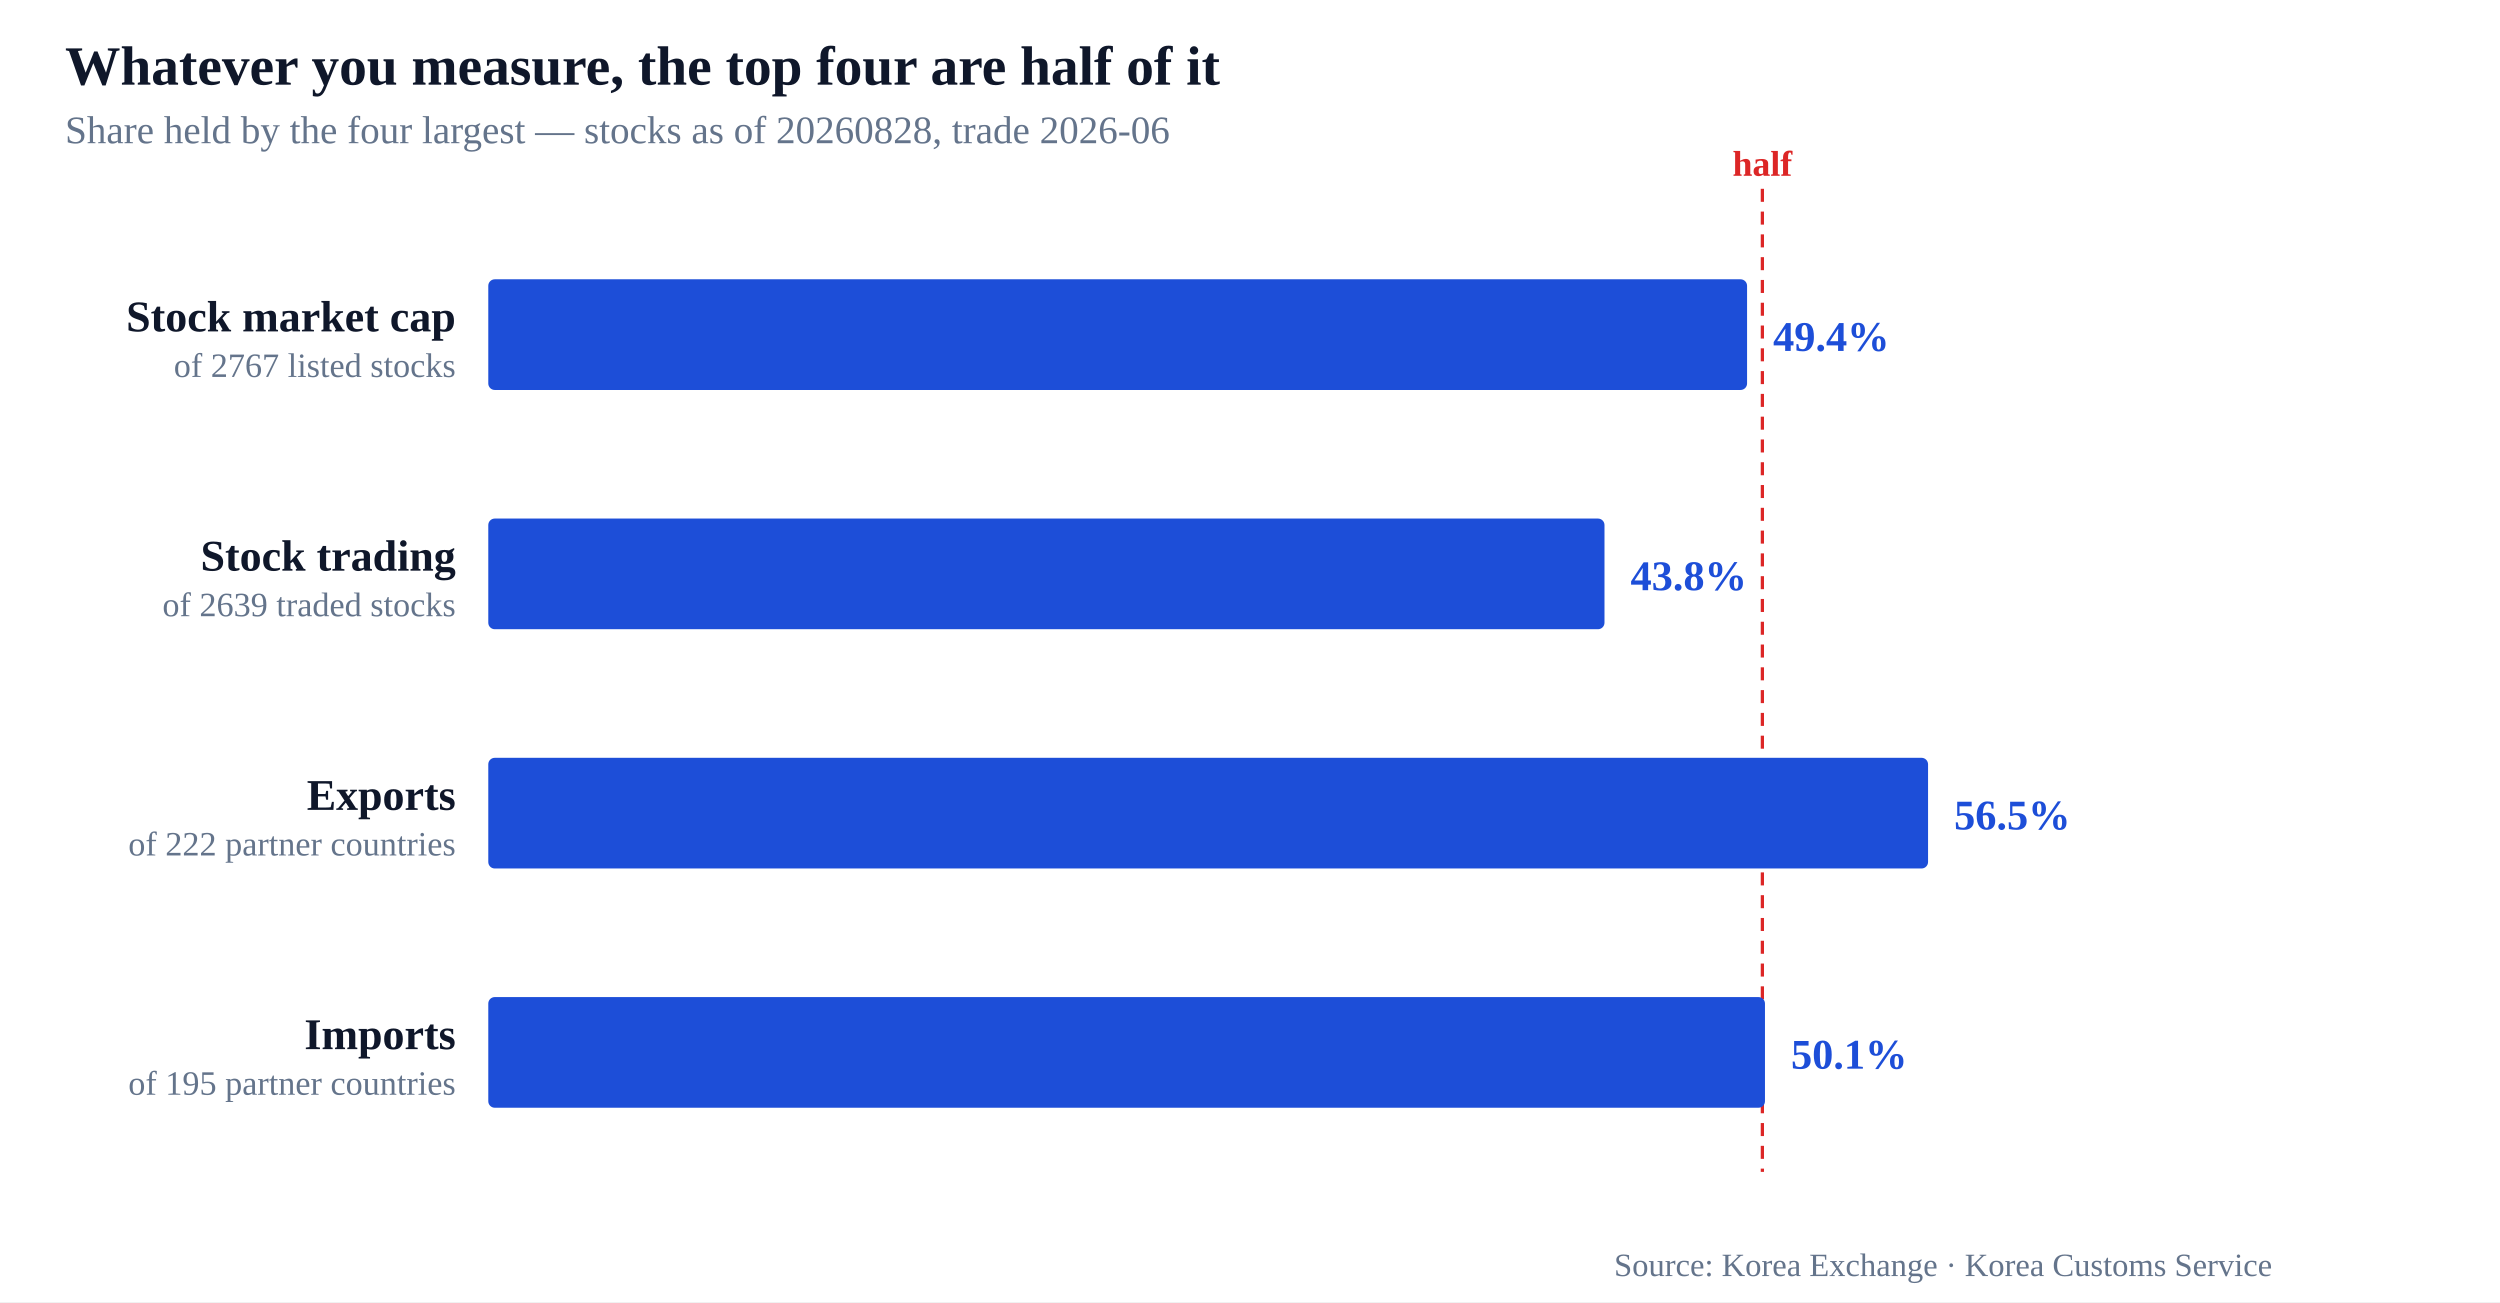
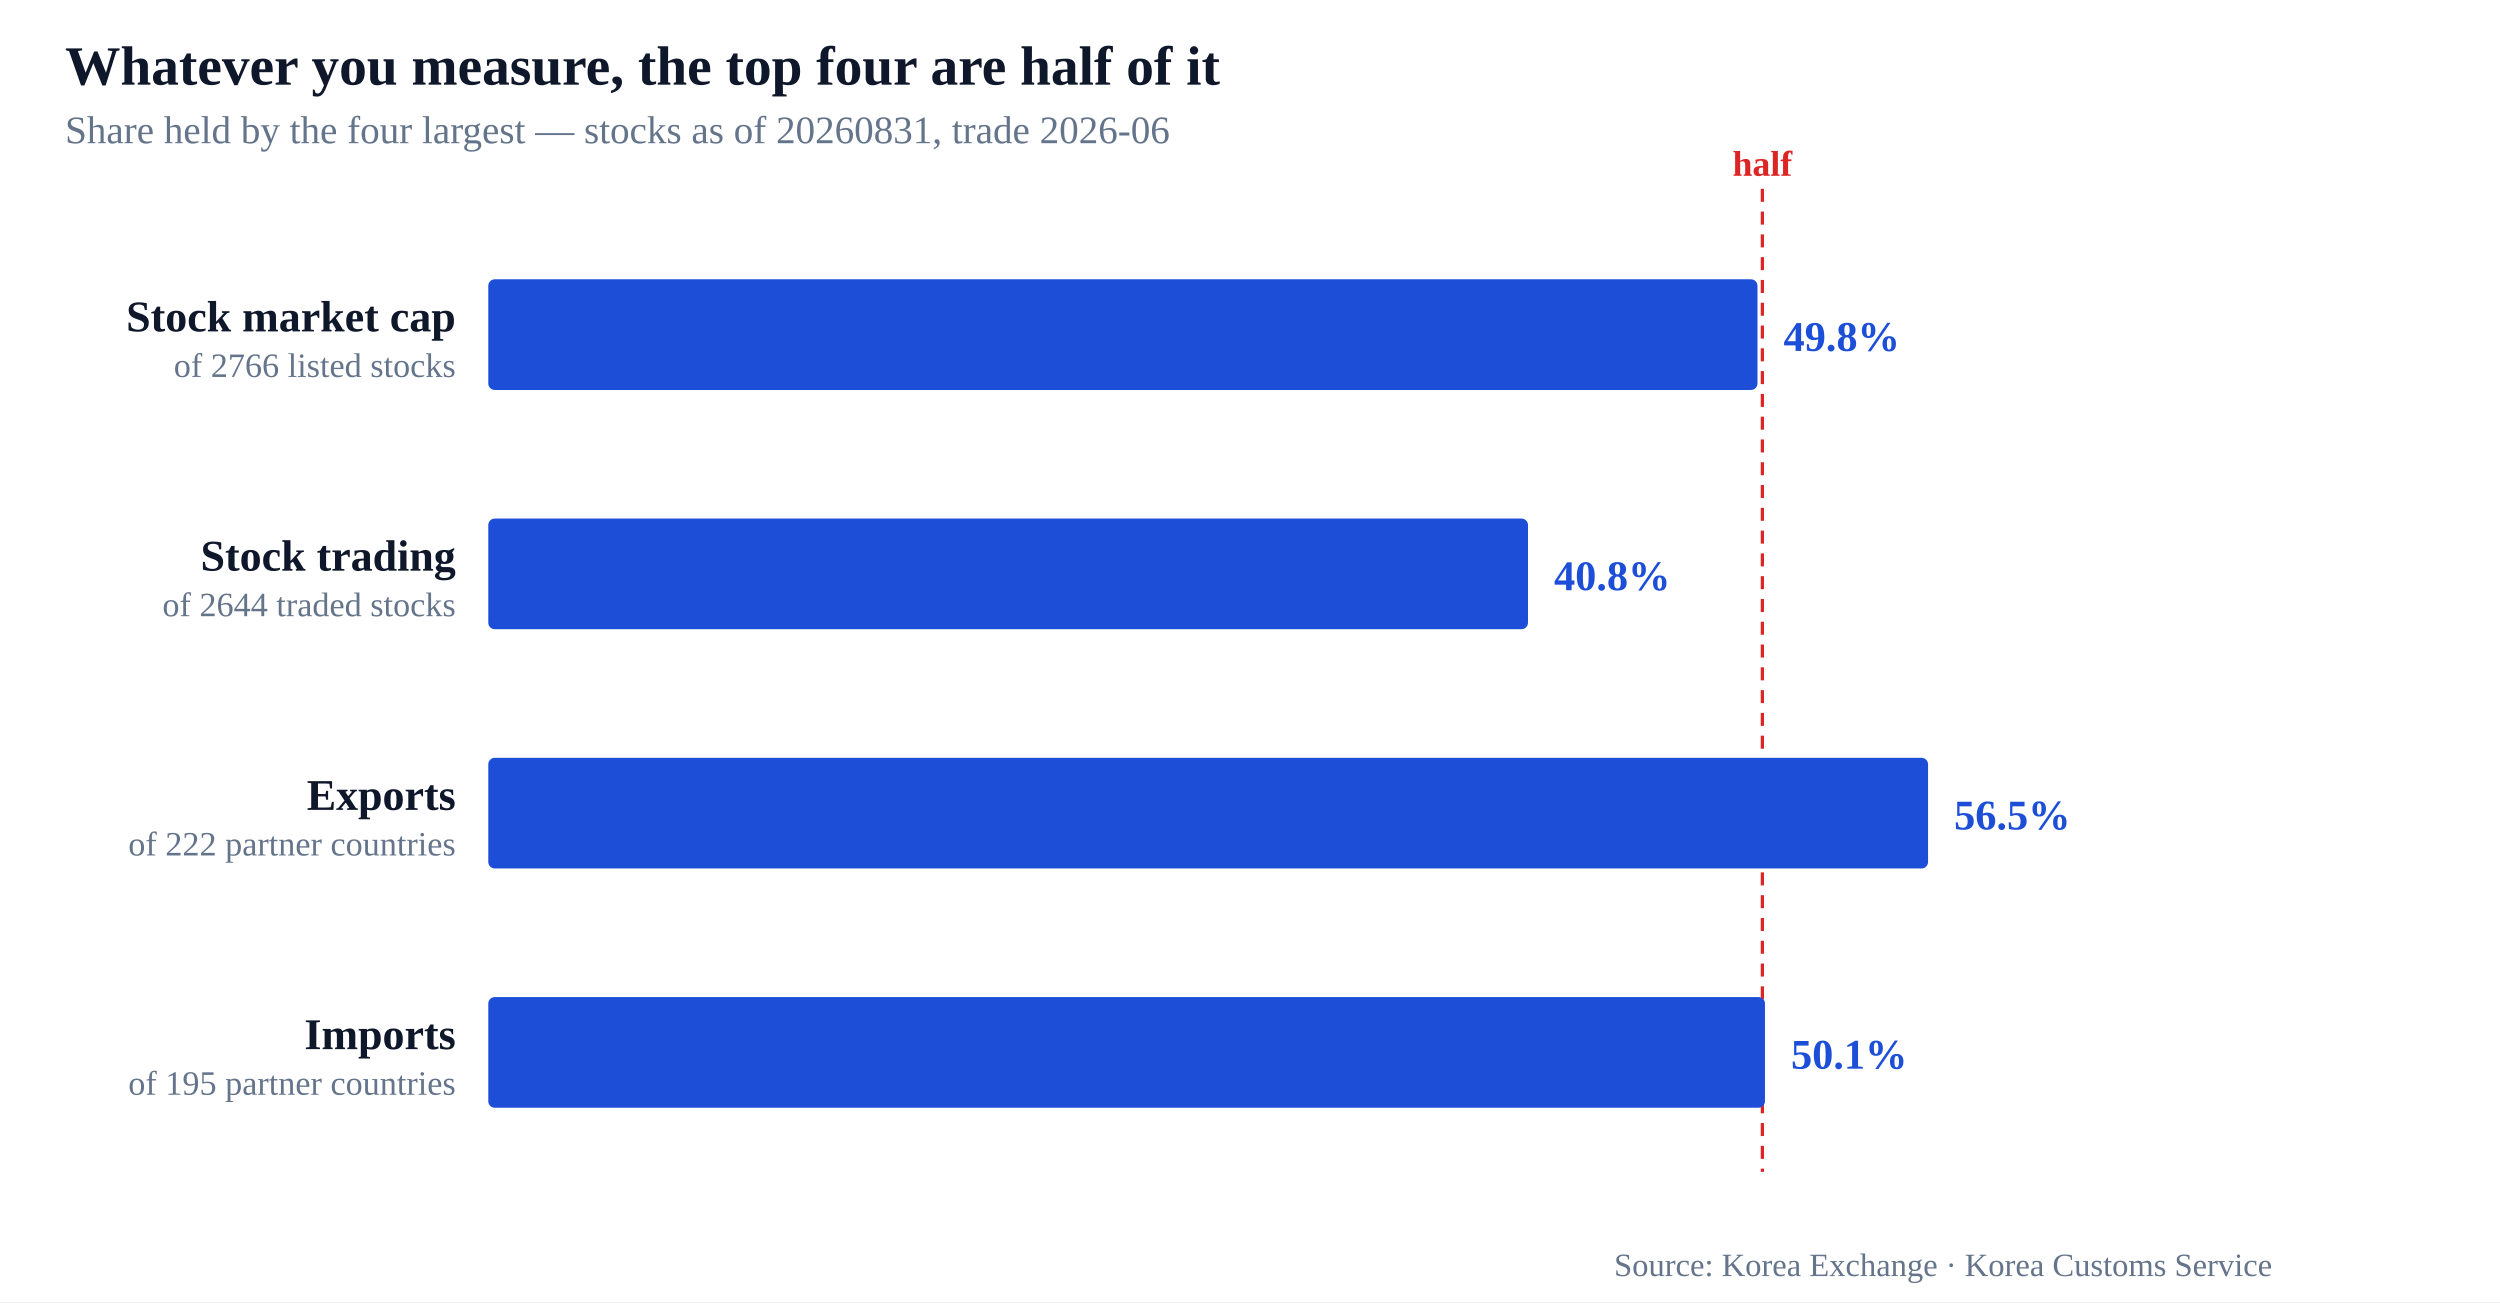
<svg xmlns="http://www.w3.org/2000/svg" viewBox="0 0 768 400" font-family="Georgia,'Times New Roman',serif" role="img" aria-label="The top four are about half of Korea's market cap, stock trading, exports and imports alike">
  <rect width="768" height="400" fill="#ffffff" />
  <text x="20" y="26" font-size="17" font-weight="700" fill="#0f172a">Whatever you measure, the top four are half of it</text>
-   <text x="20" y="44" font-size="12" fill="#64748b">Share held by the four largest — stocks as of 20260828, trade 2026-06</text>
+   <text x="20" y="44" font-size="12" fill="#64748b">Share held by the four largest — stocks as of 20260831, trade 2026-06</text>
  <line x1="541.4" y1="58" x2="541.4" y2="360" stroke="#dc2626" stroke-dasharray="4 3" />
  <text x="541.4" y="54" text-anchor="middle" font-size="11" font-weight="700" fill="#dc2626">half</text>
-   <rect x="150" y="85.8" width="386.7" height="34" fill="#1d4ed8" rx="2" />
+   <rect x="150" y="85.8" width="389.9" height="34" fill="#1d4ed8" rx="2" />
  <text x="140" y="101.8" text-anchor="end" font-size="13.5" font-weight="700" fill="#0f172a">Stock market cap</text>
-   <text x="140" y="115.8" text-anchor="end" font-size="10.5" fill="#64748b">of 2767 listed stocks</text>
-   <text x="544.7" y="107.8" font-size="13" font-weight="700" fill="#1d4ed8">49.4%</text>
-   <rect x="150" y="159.3" width="342.9" height="34" fill="#1d4ed8" rx="2" />
+   <text x="140" y="115.8" text-anchor="end" font-size="10.5" fill="#64748b">of 2766 listed stocks</text>
+   <text x="547.9" y="107.8" font-size="13" font-weight="700" fill="#1d4ed8">49.8%</text>
+   <rect x="150" y="159.3" width="319.4" height="34" fill="#1d4ed8" rx="2" />
  <text x="140" y="175.3" text-anchor="end" font-size="13.5" font-weight="700" fill="#0f172a">Stock trading</text>
-   <text x="140" y="189.3" text-anchor="end" font-size="10.5" fill="#64748b">of 2639 traded stocks</text>
-   <text x="500.9" y="181.3" font-size="13" font-weight="700" fill="#1d4ed8">43.8%</text>
+   <text x="140" y="189.3" text-anchor="end" font-size="10.5" fill="#64748b">of 2644 traded stocks</text>
+   <text x="477.4" y="181.3" font-size="13" font-weight="700" fill="#1d4ed8">40.8%</text>
  <rect x="150" y="232.8" width="442.3" height="34" fill="#1d4ed8" rx="2" />
  <text x="140" y="248.8" text-anchor="end" font-size="13.5" font-weight="700" fill="#0f172a">Exports</text>
  <text x="140" y="262.8" text-anchor="end" font-size="10.5" fill="#64748b">of 222 partner countries</text>
  <text x="600.3" y="254.8" font-size="13" font-weight="700" fill="#1d4ed8">56.5%</text>
  <rect x="150" y="306.3" width="392.2" height="34" fill="#1d4ed8" rx="2" />
  <text x="140" y="322.3" text-anchor="end" font-size="13.5" font-weight="700" fill="#0f172a">Imports</text>
  <text x="140" y="336.3" text-anchor="end" font-size="10.5" fill="#64748b">of 195 partner countries</text>
  <text x="550.2" y="328.3" font-size="13" font-weight="700" fill="#1d4ed8">50.1%</text>
  <text x="698" y="392" text-anchor="end" font-size="10" fill="#64748b">Source: Korea Exchange · Korea Customs Service</text>
</svg>
